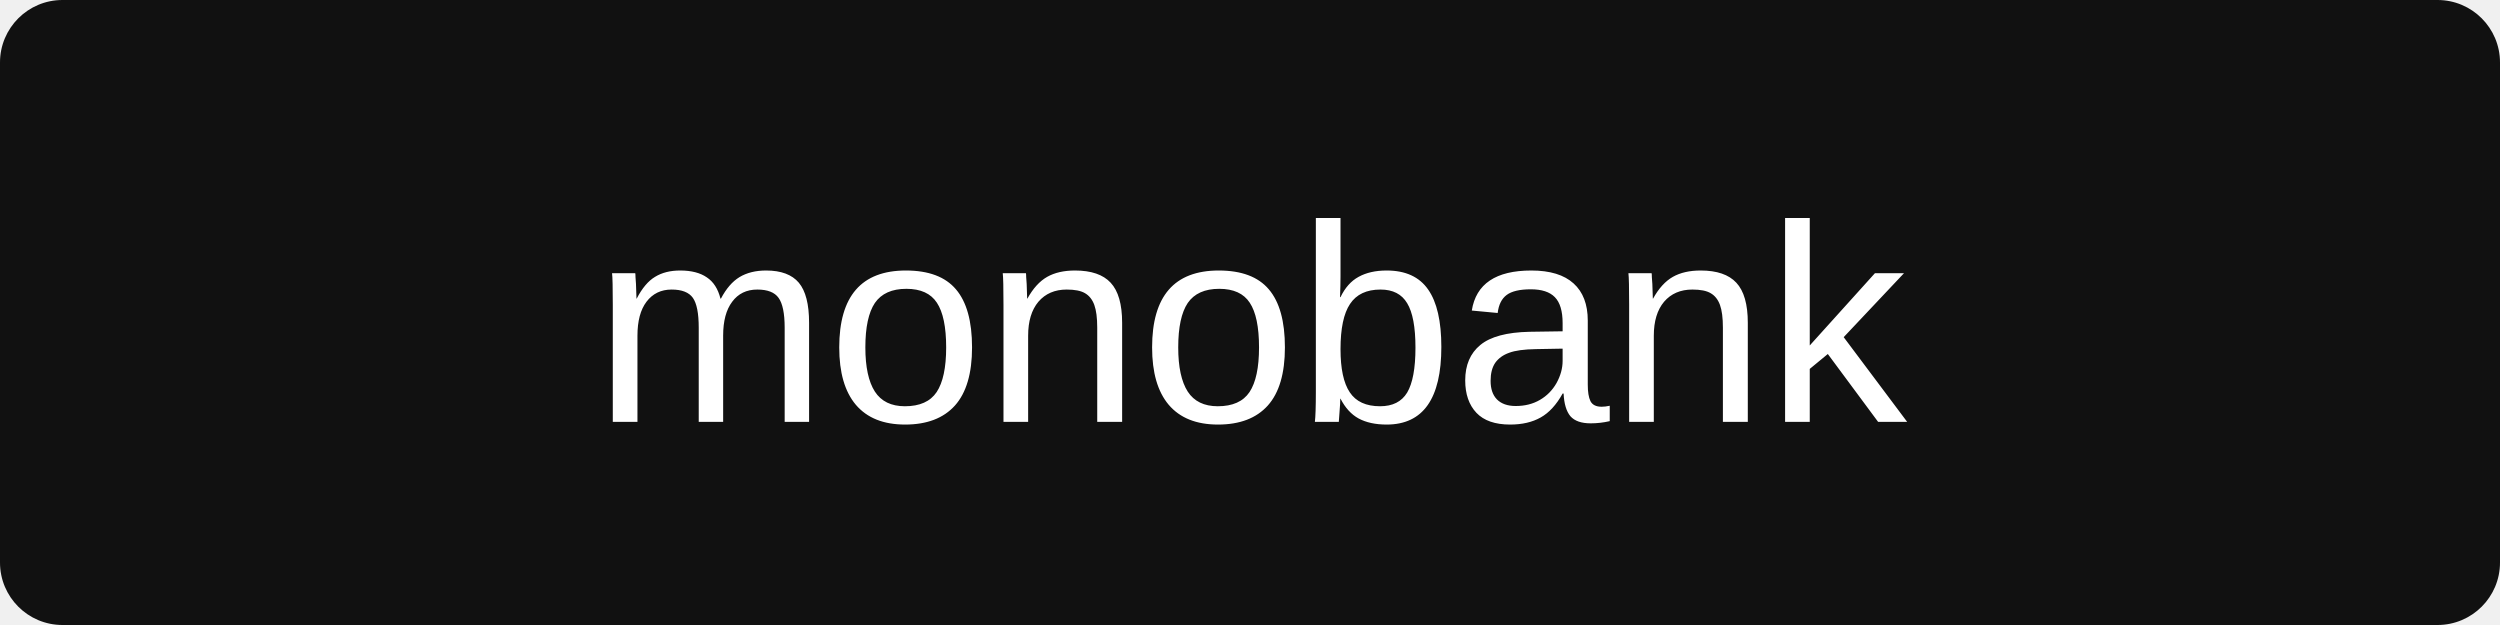
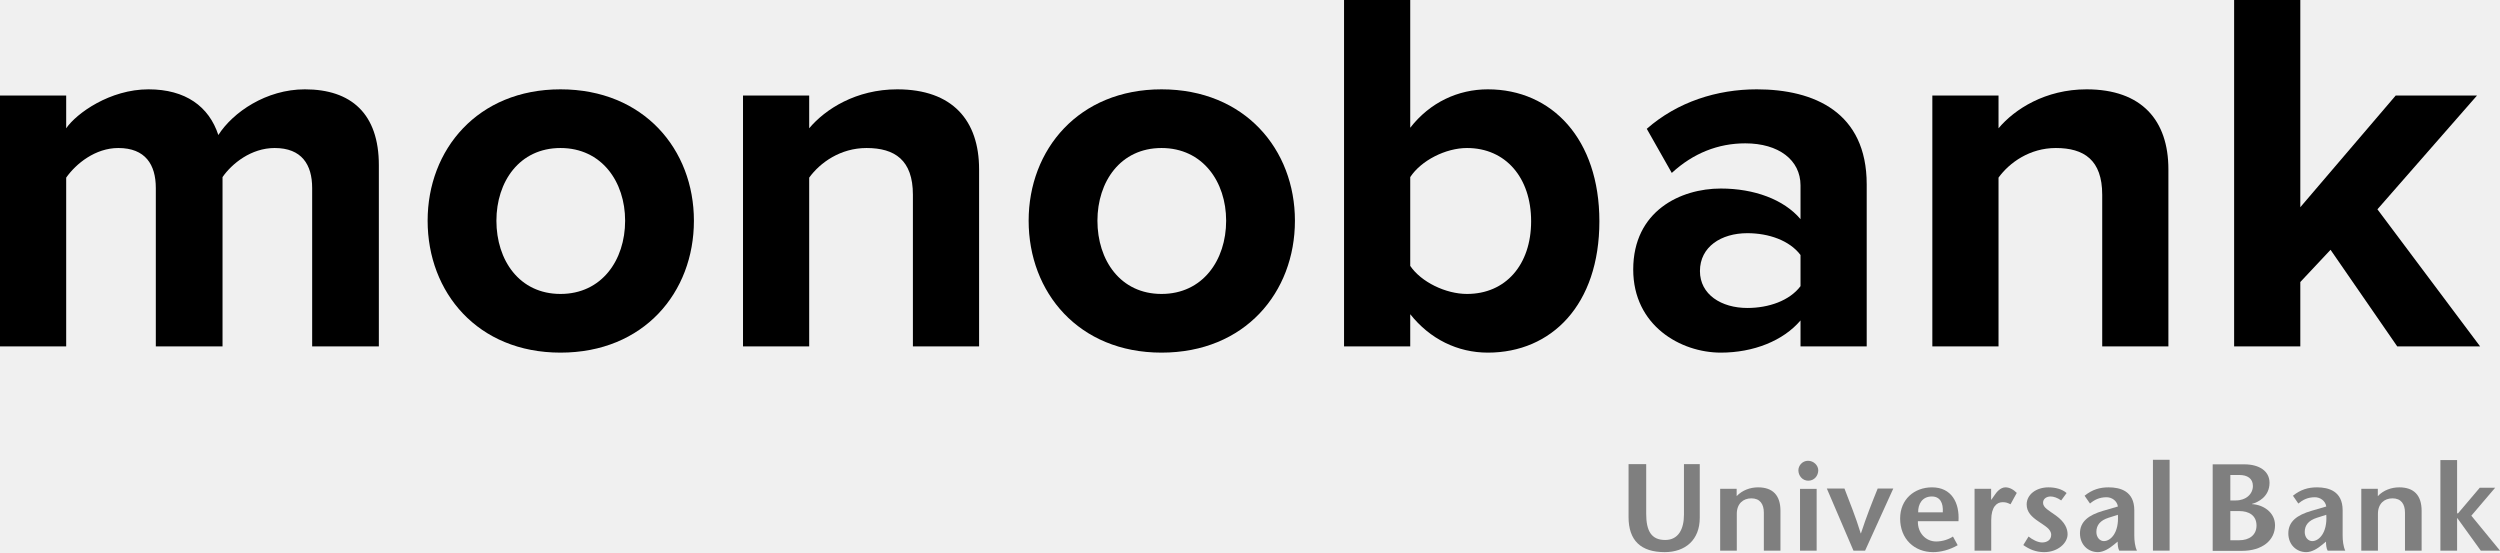
- <svg xmlns="http://www.w3.org/2000/svg" viewBox="0 0 160 40" role="img">
-   <rect width="160" height="40" rx="4" fill="#111" />
-   <text x="80" y="27" text-anchor="middle" fill="#fff" font-family="Arial, sans-serif" font-size="18" font-weight="500">monobank</text>
+ <svg xmlns="http://www.w3.org/2000/svg" viewBox="45.6 43 108.67 24">
+   <g>
+     <path d="M62.068 58.057V50.179C62.068 47.944 60.868 46.883 58.852 46.883C57.175 46.883 55.726 47.876 55.091 48.869C54.684 47.628 53.664 46.883 52.056 46.883C50.38 46.883 48.93 47.921 48.477 48.576V47.154H45.6V58.057H48.477V50.721C48.907 50.111 49.745 49.434 50.742 49.434C51.92 49.434 52.373 50.156 52.373 51.172V58.057H55.273V50.698C55.68 50.111 56.518 49.434 57.538 49.434C58.716 49.434 59.169 50.156 59.169 51.172V58.057H62.068Z" />
+     <path d="M69.964 58.328C73.588 58.328 75.763 55.71 75.763 52.594C75.763 49.502 73.588 46.883 69.964 46.883C66.362 46.883 64.188 49.502 64.188 52.594C64.188 55.71 66.362 58.328 69.964 58.328ZM69.964 55.777C68.174 55.777 67.178 54.31 67.178 52.594C67.178 50.901 68.174 49.434 69.964 49.434C71.754 49.434 72.773 50.901 72.773 52.594C72.773 54.31 71.754 55.777 69.964 55.777Z" />
+     <path d="M88.159 58.057V50.359C88.159 48.237 87.004 46.883 84.602 46.883C82.813 46.883 81.476 47.741 80.774 48.576V47.154H77.897V58.057H80.774V50.721C81.25 50.066 82.133 49.434 83.266 49.434C84.489 49.434 85.282 49.953 85.282 51.465V58.057H88.159Z" />
+     <path d="M96.089 58.328C99.714 58.328 101.888 55.71 101.888 52.594C101.888 49.502 99.714 46.883 96.089 46.883C92.488 46.883 90.313 49.502 90.313 52.594C90.313 55.71 92.488 58.328 96.089 58.328ZM96.089 55.777C94.3 55.777 93.303 54.31 93.303 52.594C93.303 50.901 94.3 49.434 96.089 49.434C97.879 49.434 98.898 50.901 98.898 52.594C98.898 54.31 97.879 55.777 96.089 55.777Z" />
+     <path d="M106.9 54.558V50.698C107.375 49.976 108.44 49.434 109.368 49.434C111.045 49.434 112.155 50.721 112.155 52.617C112.155 54.513 111.045 55.777 109.368 55.777C108.44 55.777 107.375 55.258 106.9 54.558ZM106.9 58.057V56.658C107.76 57.741 108.961 58.328 110.274 58.328C113.038 58.328 115.122 56.252 115.122 52.617C115.122 49.05 113.061 46.883 110.274 46.883C108.984 46.883 107.76 47.447 106.9 48.553V43H104.023V58.057H106.9Z" />
+     <path d="M126.742 58.057V51.014C126.742 47.876 124.454 46.883 121.962 46.883C120.24 46.883 118.519 47.425 117.182 48.599L118.269 50.517C119.198 49.66 120.285 49.231 121.463 49.231C122.913 49.231 123.865 49.953 123.865 51.059V52.526C123.14 51.669 121.849 51.195 120.399 51.195C118.655 51.195 116.593 52.165 116.593 54.716C116.593 57.154 118.655 58.328 120.399 58.328C121.826 58.328 123.117 57.809 123.865 56.929V58.057H126.742ZM121.554 56.387C120.421 56.387 119.493 55.8 119.493 54.784C119.493 53.723 120.421 53.136 121.554 53.136C122.483 53.136 123.389 53.452 123.865 54.084V55.439C123.389 56.071 122.483 56.387 121.554 56.387Z" />
+     <path d="M139.856 58.057V50.359C139.856 48.237 138.701 46.883 136.3 46.883C134.511 46.883 133.174 47.741 132.472 48.576V47.154H129.595V58.057H132.472V50.721C132.947 50.066 133.831 49.434 134.963 49.434C136.187 49.434 136.979 49.953 136.979 51.465V58.057H139.856Z" />
+     <path d="M153.405 58.057L148.942 52.098L153.269 47.154H149.735L145.59 52.007V43H142.713V58.057H145.59V55.258L146.904 53.858L149.803 58.057H153.405Z" />
+     <g>
+       <path d="M151.679 62.998H152.405V65.314H152.446L153.39 64.201L154.06 64.2L153.024 65.416L154.272 66.937H153.436L152.415 65.521H152.405V66.937H151.679V62.998Z" fill="#7F7F7F" />
+       <path d="M117.157 63.174V65.334C117.157 66.07 117.374 66.472 117.983 66.472C118.565 66.472 118.798 65.985 118.798 65.377V63.174H119.485V65.511C119.485 66.462 118.864 67 117.961 67C116.928 67 116.39 66.499 116.39 65.474V63.174H117.157Z" fill="#7F7F7F" />
+       <path d="M121.089 64.565C121.335 64.308 121.677 64.184 122.02 64.184C122.656 64.184 122.993 64.527 122.993 65.204V66.935H122.271V65.286C122.271 64.909 122.103 64.662 121.726 64.662C121.373 64.662 121.095 64.893 121.095 65.334V66.935H120.372V64.248H121.089V64.565Z" fill="#7F7F7F" />
+       <path d="M123.843 66.936H124.566V64.249H123.843V66.936ZM123.772 63.443C123.772 63.239 123.946 63.029 124.191 63.029C124.441 63.029 124.636 63.234 124.636 63.443C124.636 63.674 124.468 63.895 124.202 63.895C123.946 63.895 123.772 63.674 123.772 63.443Z" fill="#7F7F7F" />
+       <path d="M126.166 66.935L125.009 64.236H125.775C126.009 64.855 126.253 65.436 126.481 66.183H126.492C126.737 65.436 126.969 64.855 127.219 64.236H127.897L126.672 66.935H126.166Z" fill="#7F7F7F" />
+       <path d="M130.049 65.269C130.077 64.86 129.93 64.581 129.572 64.581C129.157 64.581 128.971 64.909 128.979 65.269H130.049ZM128.967 65.656C128.951 66.162 129.309 66.537 129.761 66.537C130.029 66.537 130.31 66.446 130.491 66.322L130.697 66.699C130.327 66.913 129.941 67 129.631 67C128.809 67 128.195 66.424 128.195 65.538C128.195 64.71 128.804 64.184 129.582 64.184C130.43 64.184 130.784 64.855 130.731 65.656H128.967Z" fill="#7F7F7F" />
+       <path d="M132.15 64.721H132.161L132.308 64.511C132.388 64.393 132.552 64.184 132.775 64.184C132.938 64.184 133.113 64.27 133.265 64.425L132.993 64.92C132.873 64.86 132.797 64.829 132.65 64.829C132.4 64.829 132.155 65.027 132.155 65.607V66.935H131.43V64.248H132.15V64.721Z" fill="#7F7F7F" />
+       <path d="M135.196 64.753C135.033 64.635 134.864 64.581 134.734 64.581C134.571 64.581 134.407 64.672 134.407 64.855C134.407 65.07 134.669 65.194 134.973 65.414C135.361 65.7 135.474 65.979 135.474 66.225C135.474 66.602 135.054 67 134.457 67C134.081 67 133.804 66.871 133.549 66.693L133.777 66.322C133.939 66.452 134.173 66.58 134.368 66.58C134.577 66.58 134.761 66.472 134.761 66.247C134.761 65.994 134.477 65.855 134.217 65.672C133.907 65.463 133.695 65.258 133.695 64.926C133.695 64.5 134.107 64.184 134.641 64.184C134.941 64.184 135.234 64.259 135.431 64.431L135.196 64.753Z" fill="#7F7F7F" />
+       <path d="M137.257 65.505C136.904 65.618 136.725 65.817 136.725 66.123C136.725 66.36 136.877 66.521 137.052 66.521C137.339 66.521 137.715 66.166 137.661 65.377L137.257 65.505ZM137.487 66.677C137.29 66.839 137.04 67 136.791 67C136.366 67 136.012 66.677 136.012 66.183C136.012 65.672 136.388 65.387 137.019 65.204L137.661 65.016C137.623 64.769 137.4 64.614 137.167 64.614C136.856 64.614 136.638 64.727 136.448 64.888L136.213 64.549C136.551 64.275 136.882 64.184 137.257 64.184C137.759 64.184 138.374 64.344 138.374 65.183V66.279C138.374 66.494 138.4 66.748 138.488 66.935H137.721C137.665 66.843 137.65 66.688 137.65 66.543L137.487 66.677Z" fill="#7F7F7F" />
+       <path d="M139.184 66.935H139.908V62.986H139.184V66.935Z" fill="#7F7F7F" />
+       <path d="M146.316 65.505C145.962 65.618 145.782 65.817 145.782 66.123C145.782 66.36 145.934 66.521 146.109 66.521C146.396 66.521 146.772 66.166 146.719 65.377L146.316 65.505ZM146.543 66.677C146.348 66.839 146.098 67 145.847 67C145.423 67 145.069 66.677 145.069 66.183C145.069 65.672 145.444 65.387 146.077 65.204L146.719 65.016C146.679 64.769 146.458 64.614 146.222 64.614C145.913 64.614 145.695 64.727 145.504 64.888L145.27 64.549C145.608 64.275 145.94 64.184 146.316 64.184C146.815 64.184 147.43 64.344 147.43 65.183V66.279C147.43 66.494 147.457 66.748 147.543 66.935H146.778C146.724 66.843 146.706 66.688 146.706 66.543L146.543 66.677Z" fill="#7F7F7F" />
+       <path d="M148.959 64.565C149.204 64.308 149.547 64.184 149.89 64.184C150.526 64.184 150.863 64.527 150.863 65.204V66.935H150.14V65.286C150.14 64.909 149.971 64.662 149.596 64.662C149.242 64.662 148.964 64.893 148.964 65.334V66.935H148.241V64.248H148.959V64.565Z" fill="#7F7F7F" />
+       <path d="M142.548 66.483H142.939C143.364 66.483 143.686 66.263 143.686 65.844C143.686 65.403 143.354 65.215 142.935 65.215H142.548V66.483ZM142.548 64.753H142.788C143.229 64.753 143.529 64.474 143.529 64.124C143.529 63.791 143.277 63.647 142.945 63.647H142.548V64.753ZM141.781 66.945V63.184H143.158C143.8 63.184 144.252 63.474 144.252 63.985C144.252 64.586 143.757 64.834 143.49 64.903V64.914C143.964 64.936 144.491 65.258 144.491 65.833C144.491 66.483 143.941 66.945 143.044 66.945H141.781Z" fill="#7F7F7F" />
+     </g>
+   </g>
</svg>
